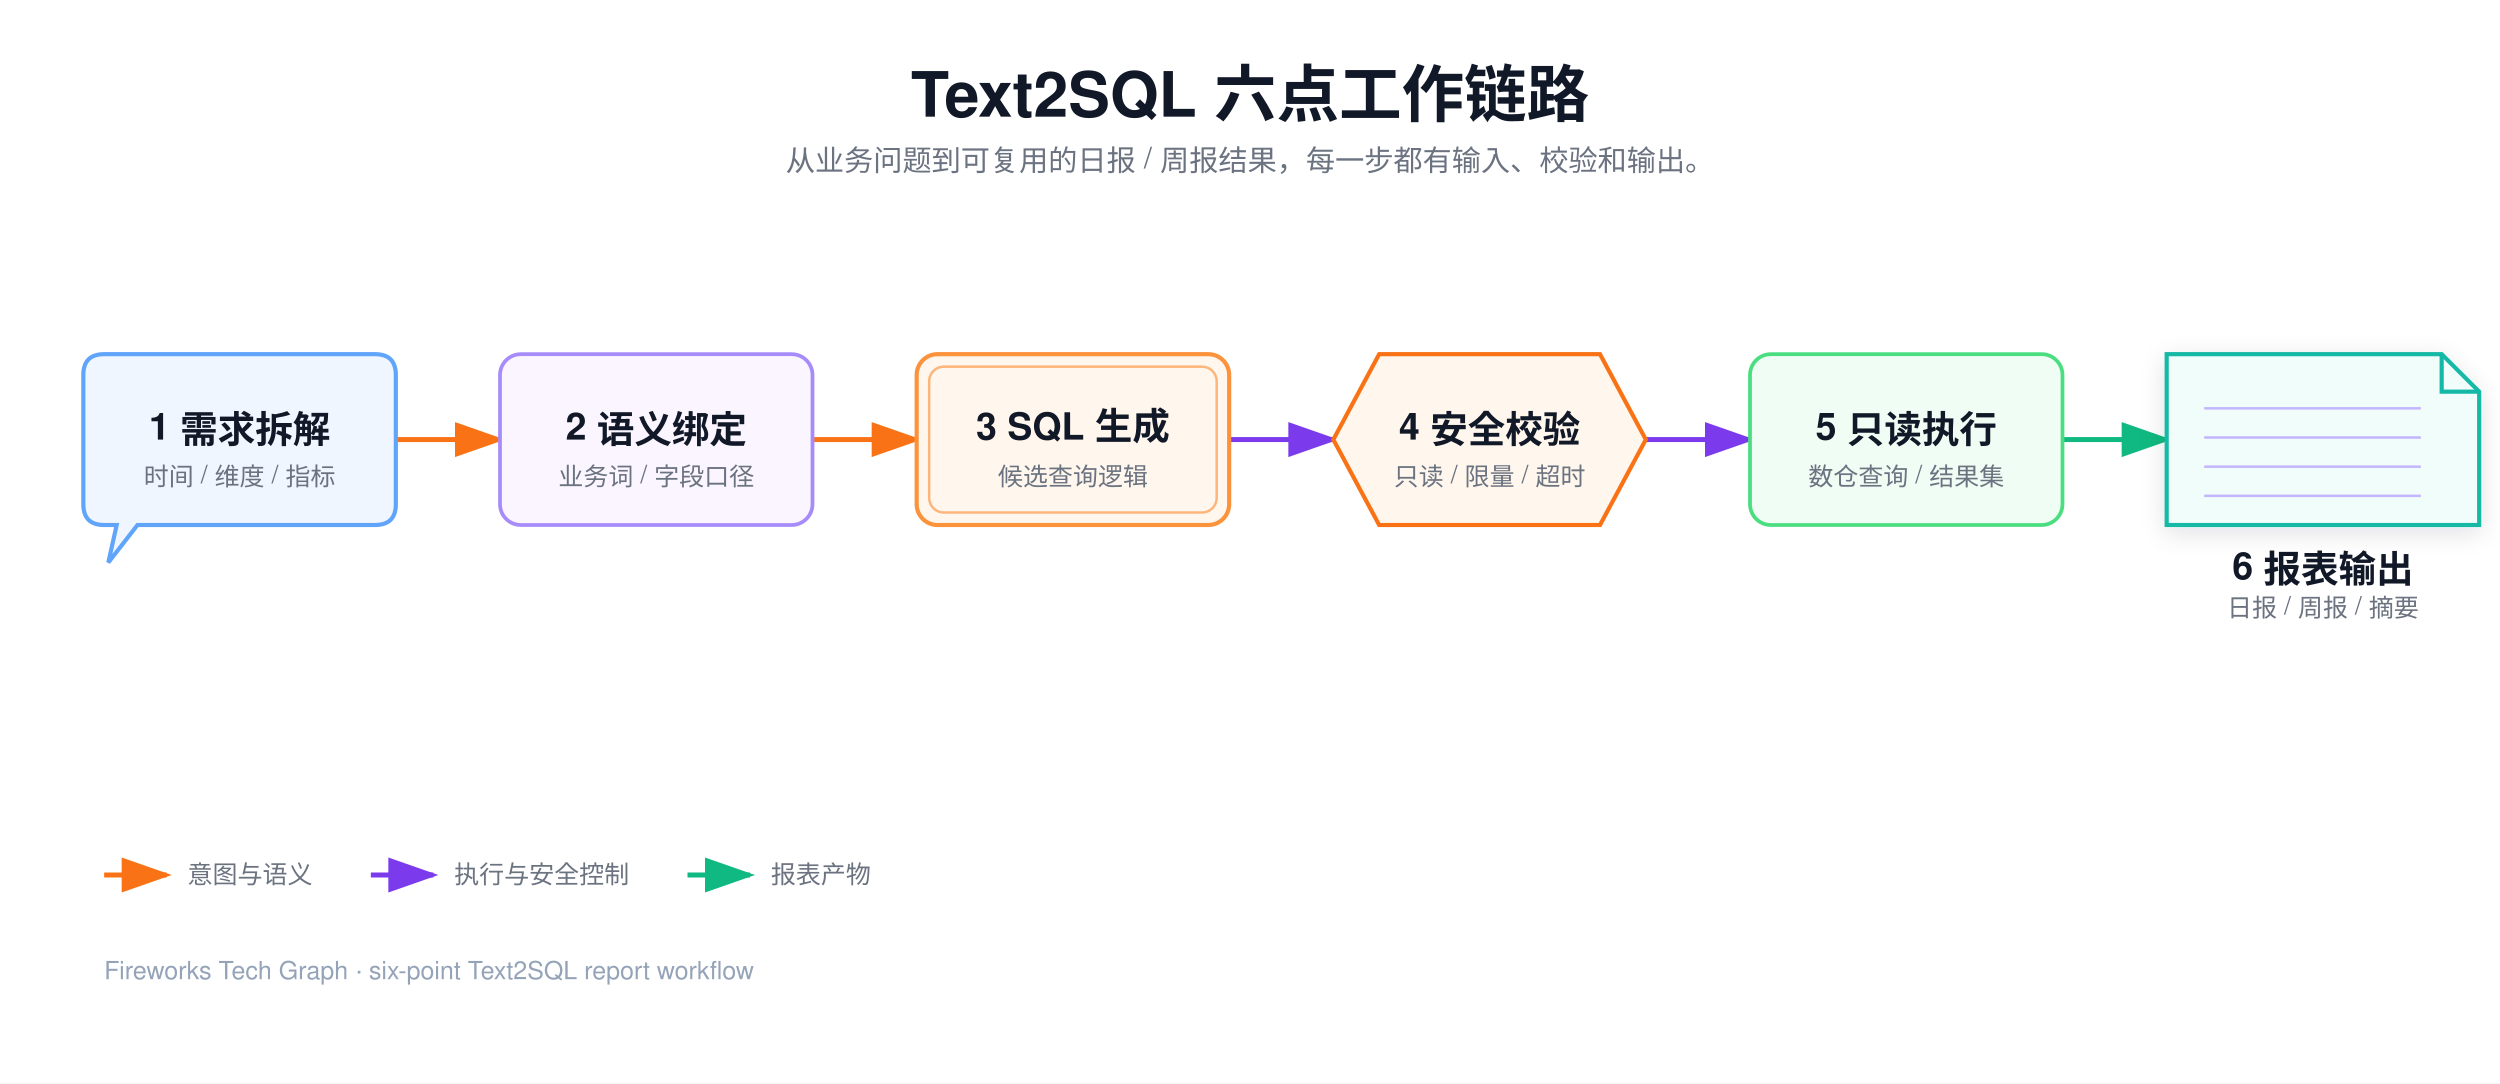
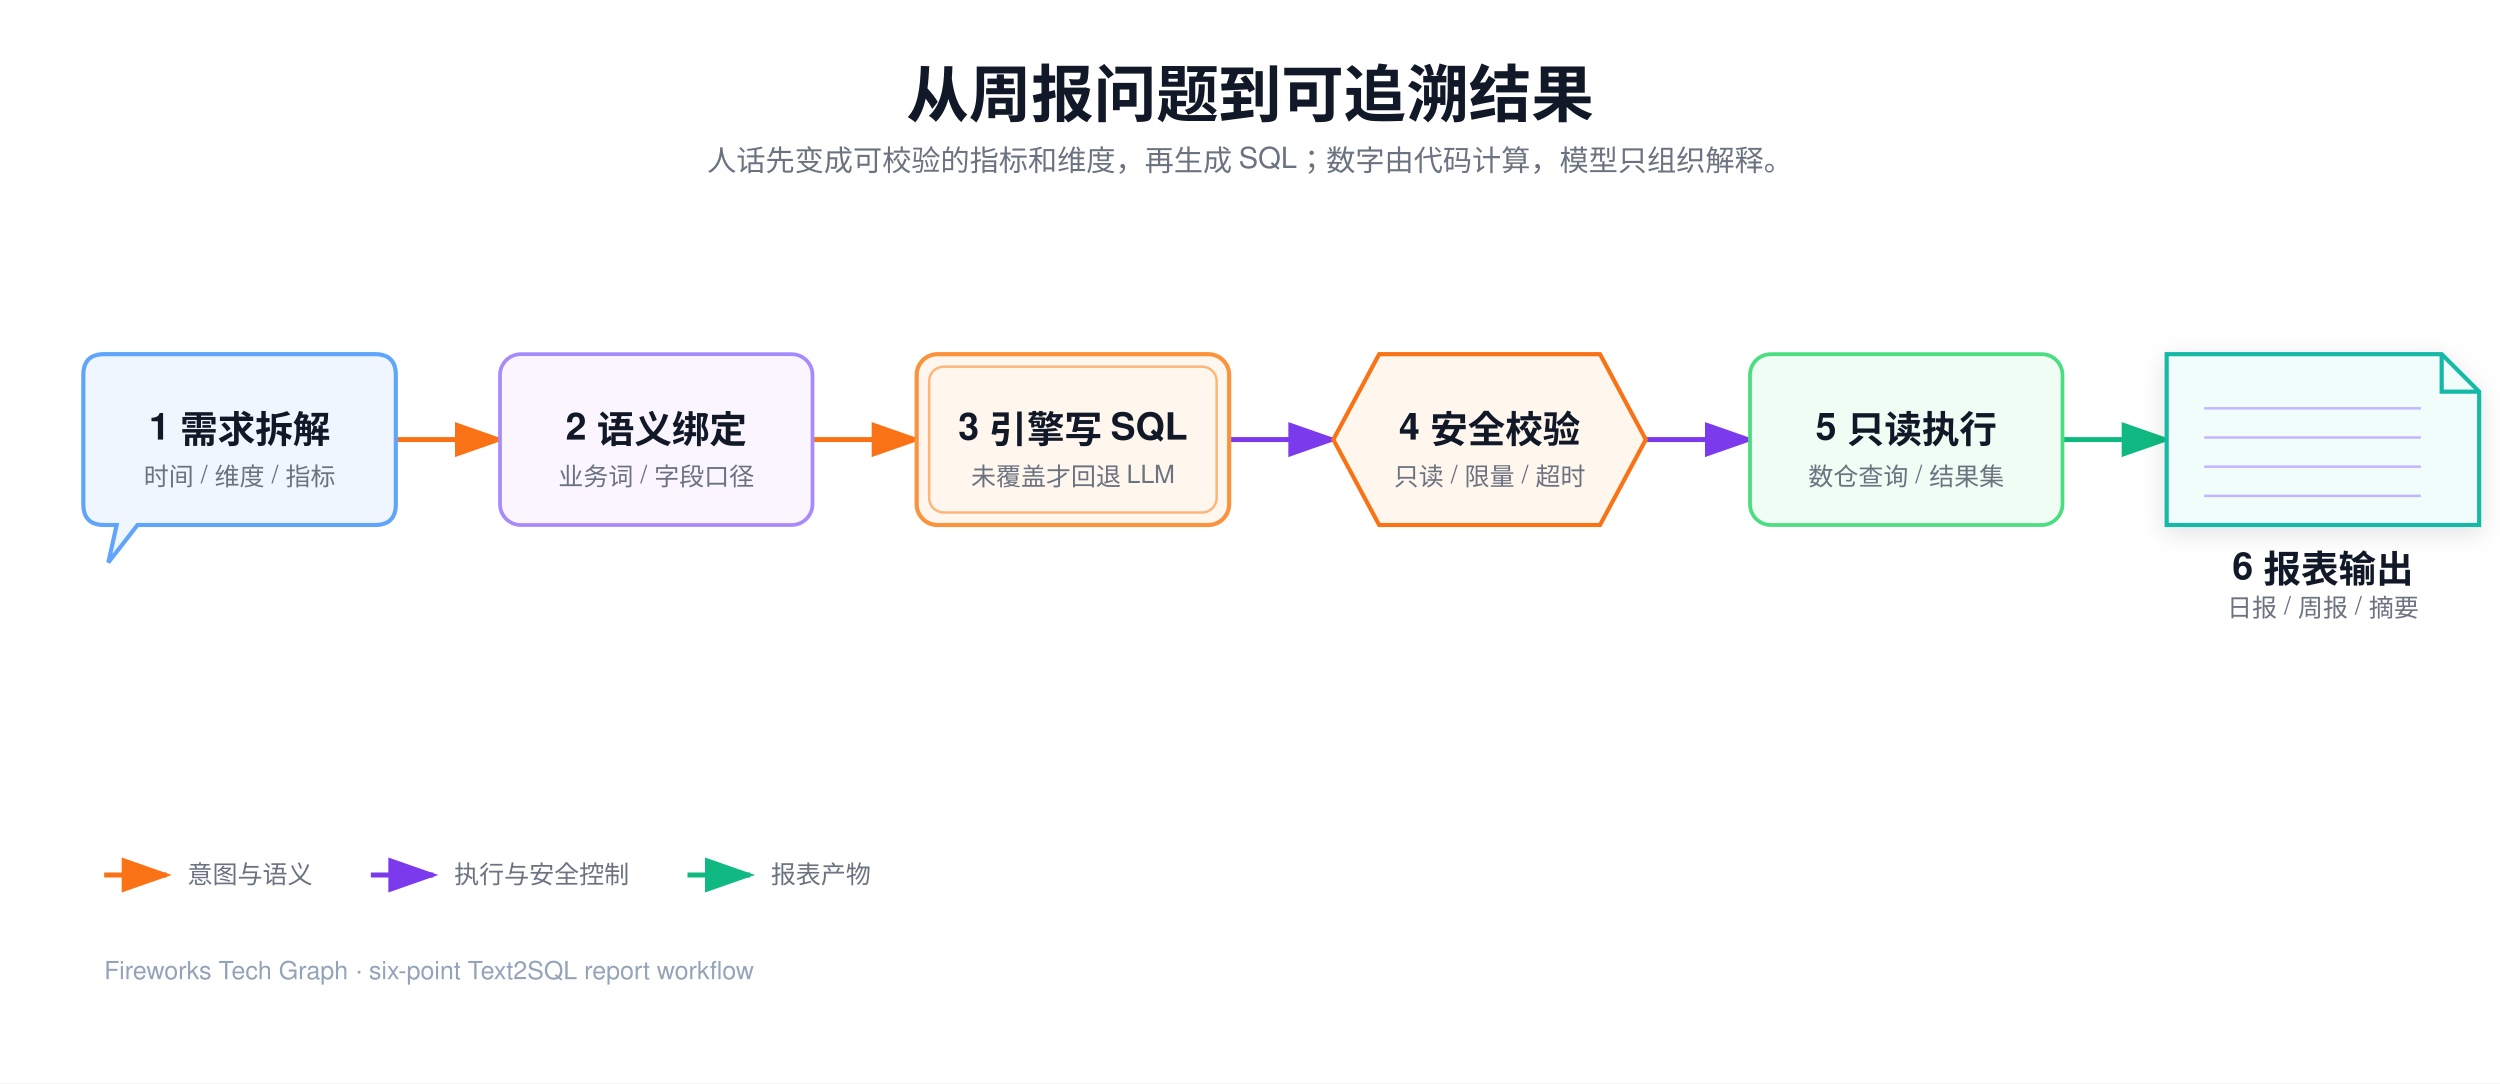
<svg xmlns="http://www.w3.org/2000/svg" viewBox="0 0 1200 520" width="1200" height="520" data-generator="fireworks-tech-graph" data-schema-version="1" data-text-metrics="heuristic-v1" data-style-id="1" data-visual-theme="Flat Icon" data-diagram-type="flowchart" data-motion-scene="token-stream" data-semantic-profile="generic" data-semantic-valid="true" data-quality-profile="standard" data-max-bends-per-edge="12" data-max-total-bends="100" data-max-route-stretch="5.0" data-max-bridged-crossings="8" data-min-node-gap="0.0" data-min-container-gutter="0.0" data-min-label-clearance="2.0" data-min-segment-length="0.0">
  <defs>
    <marker id="arrowA" markerWidth="10" markerHeight="7" refX="9" refY="3.5" orient="auto">
      <polygon points="0 0, 10 3.5, 0 7" fill="#7c3aed" />
    </marker>
    <marker id="arrowB" markerWidth="10" markerHeight="7" refX="9" refY="3.5" orient="auto">
      <polygon points="0 0, 10 3.5, 0 7" fill="#10b981" />
    </marker>
    <marker id="arrowC" markerWidth="10" markerHeight="7" refX="9" refY="3.5" orient="auto">
      <polygon points="0 0, 10 3.5, 0 7" fill="#2563eb" />
    </marker>
    <marker id="arrowE" markerWidth="10" markerHeight="7" refX="9" refY="3.5" orient="auto">
      <polygon points="0 0, 10 3.5, 0 7" fill="#f97316" />
    </marker>
    <marker id="arrowF" markerWidth="10" markerHeight="7" refX="9" refY="3.5" orient="auto">
      <polygon points="0 0, 10 3.5, 0 7" fill="#7c3aed" />
    </marker>
    <marker id="arrowG" markerWidth="10" markerHeight="7" refX="9" refY="3.5" orient="auto">
      <polygon points="0 0, 10 3.5, 0 7" fill="#ef4444" />
    </marker>
    <marker id="arrowH" markerWidth="10" markerHeight="7" refX="9" refY="3.5" orient="auto">
      <polygon points="0 0, 10 3.5, 0 7" fill="#6b7280" />
    </marker>
    <filter id="shadowSoft" x="-20%" y="-20%" width="140%" height="160%">
      <feDropShadow dx="0" dy="3" stdDeviation="6" flood-color="#0f172a" flood-opacity="0.12" />
    </filter>
    <filter id="shadowGlass" x="-20%" y="-20%" width="140%" height="160%">
      <feDropShadow dx="0" dy="10" stdDeviation="16" flood-color="#020617" flood-opacity="0.28" />
    </filter>
    <style>
    text { font-family: 'Helvetica Neue', Helvetica, Arial, 'PingFang SC', 'Microsoft YaHei', 'Microsoft JhengHei', 'SimHei', sans-serif; }
    .title { font-size: 30px; font-weight: 700; fill: #111827; }
    .subtitle { font-size: 14px; font-weight: 500; fill: #6b7280; }
    .section { font-size: 13px; font-weight: 700; fill: #2563eb; letter-spacing: 1.4px; }
    .section-sub { font-size: 12px; font-weight: 500; fill: #94a3b8; }
    .node-title { font-weight: 700; fill: #111827; }
    .node-sub { font-size: 12px; font-weight: 500; fill: #6b7280; }
    .node-type { font-size: 12px; font-weight: 700; fill: #9ca3af; letter-spacing: 0.08em; }
    .arrow-label { font-size: 12px; font-weight: 600; fill: #6b7280; }
    .legend { font-size: 12px; font-weight: 500; fill: #6b7280; }
    .footnote { font-size: 12px; font-weight: 500; fill: #94a3b8; }
    .metric-label { font-size: 8.5px; font-weight: 700; fill: #94a3b8; text-transform: uppercase; }
    .metric-value { font-size: 9.5px; font-weight: 700; fill: #111827; }
    </style>
  </defs>
  <rect data-graph-role="background" width="1200.0" height="520.0" fill="#ffffff" />
-   <text x="600.0" y="56" text-anchor="middle" class="title">Text2SQL 六点工作链路</text>
-   <text x="600.0" y="82" text-anchor="middle" class="subtitle">从业务问题到可复用的日报 / 周报结果，每一步都有输入、校验和输出。</text>
+   <text x="600.0" y="56" text-anchor="middle" class="title">从周报问题到可追溯结果</text>
+   <text x="600.0" y="82" text-anchor="middle" class="subtitle">人话先变成可校验的指标和维度，再生成 SQL；数字由代码计算，模型只组织解释。</text>
  <path id="p1-p2" data-graph-role="edge" data-edge-id="p1-p2" data-source="p1" data-target="p2" data-edge-kind="flow" data-topic-id="" data-flow="data" data-motion-role="intent" data-motion-stage="1" data-motion-order="0" data-protocol="" data-via="" data-critical-path-id="" data-critical-hop="" data-critical-hops="" data-critical="false" data-bends="0" data-route-stretch="1.0" data-bridges="" d="M 190,211 L 240,211" fill="none" stroke="#f97316" stroke-width="2.4" stroke-linecap="round" stroke-linejoin="round" marker-end="url(#arrowE)" />
  <path id="p2-p3" data-graph-role="edge" data-edge-id="p2-p3" data-source="p2" data-target="p3" data-edge-kind="flow" data-topic-id="" data-flow="data" data-motion-role="ground" data-motion-stage="2" data-motion-order="0" data-protocol="" data-via="" data-critical-path-id="" data-critical-hop="" data-critical-hops="" data-critical="false" data-bends="0" data-route-stretch="1.0" data-bridges="" d="M 390,211 L 440,211" fill="none" stroke="#f97316" stroke-width="2.4" stroke-linecap="round" stroke-linejoin="round" marker-end="url(#arrowE)" />
  <path id="p3-p4" data-graph-role="edge" data-edge-id="p3-p4" data-source="p3" data-target="p4" data-edge-kind="flow" data-topic-id="" data-flow="control" data-motion-role="guard" data-motion-stage="3" data-motion-order="0" data-protocol="" data-via="" data-critical-path-id="" data-critical-hop="" data-critical-hops="" data-critical="false" data-bends="0" data-route-stretch="1.0" data-bridges="" d="M 590,211 L 640,211" fill="none" stroke="#7c3aed" stroke-width="2.4" stroke-linecap="round" stroke-linejoin="round" marker-end="url(#arrowA)" />
  <path id="p4-p5" data-graph-role="edge" data-edge-id="p4-p5" data-source="p4" data-target="p5" data-edge-kind="flow" data-topic-id="" data-flow="control" data-motion-role="execute" data-motion-stage="4" data-motion-order="0" data-protocol="" data-via="" data-critical-path-id="" data-critical-hop="" data-critical-hops="" data-critical="false" data-bends="0" data-route-stretch="1.0" data-bridges="" d="M 790,211 L 840,211" fill="none" stroke="#7c3aed" stroke-width="2.4" stroke-linecap="round" stroke-linejoin="round" marker-end="url(#arrowA)" />
  <path id="p5-p6" data-graph-role="edge" data-edge-id="p5-p6" data-source="p5" data-target="p6" data-edge-kind="flow" data-topic-id="" data-flow="write" data-motion-role="deliver" data-motion-stage="5" data-motion-order="0" data-protocol="" data-via="" data-critical-path-id="" data-critical-hop="" data-critical-hops="" data-critical="false" data-bends="0" data-route-stretch="1.0" data-bridges="" d="M 990,211 L 1040,211" fill="none" stroke="#10b981" stroke-width="2.4" stroke-linecap="round" stroke-linejoin="round" marker-end="url(#arrowB)" />
  <g id="node-p1" data-graph-role="node" data-node-id="p1" data-semantic-role="speech" data-motion-role="" data-motion-stage="" data-motion-order="" data-parent="" data-deployment-id="" data-topic-id="" data-span-id="" data-station-order="" data-status="" data-start-ms="" data-duration-ms="" data-parent-span="" data-graph-bounds="40,170,190,252">
    <path d="M 50.0 170.0 L 180.0 170.0 Q 190.0 170.0 190.0 180.0 L 190.0 242.0 Q 190.0 252.0 180.0 252.0 L 66.0 252.0 L 52.0 270.0 L 56.0 252.0 L 50.0 252.0 Q 40.0 252.0 40.0 242.0 L 40.0 180.0 Q 40.0 170.0 50.0 170.0 Z" fill="#eff6ff" stroke="#60a5fa" stroke-width="2.0" />
    <text x="115.0" y="211.0" text-anchor="middle" class="node-title" font-size="18.0">1 需求拆解</text>
    <text x="115.0" y="233.0" text-anchor="middle" class="node-sub">时间 / 维度 / 指标</text>
  </g>
  <g id="node-p2" data-graph-role="node" data-node-id="p2" data-semantic-role="rect" data-motion-role="" data-motion-stage="" data-motion-order="" data-parent="" data-deployment-id="" data-topic-id="" data-span-id="" data-station-order="" data-status="" data-start-ms="" data-duration-ms="" data-parent-span="" data-graph-bounds="240,170,390,252">
    <rect x="240.0" y="170.0" width="150.0" height="82.0" rx="10.0" fill="#faf5ff" stroke="#a78bfa" stroke-width="1.8" />
    <text x="315.0" y="211.0" text-anchor="middle" class="node-title" font-size="18.0">2 语义绑定</text>
    <text x="315.0" y="233.0" text-anchor="middle" class="node-sub">业务词 / 字段口径</text>
  </g>
  <g id="node-p3" data-graph-role="node" data-node-id="p3" data-semantic-role="double_rect" data-motion-role="" data-motion-stage="" data-motion-order="" data-parent="" data-deployment-id="" data-topic-id="" data-span-id="" data-station-order="" data-status="" data-start-ms="" data-duration-ms="" data-parent-span="" data-graph-bounds="440,170,590,252">
    <rect x="440.0" y="170.0" width="150.0" height="82.0" rx="10.0" fill="#fff7ed" stroke="#fb923c" stroke-width="2.0" />
    <rect x="446.0" y="176.0" width="138.0" height="70.0" rx="7.0" fill="none" stroke="#fb923c" stroke-width="1.2" opacity="0.65" />
-     <text x="515.0" y="211.0" text-anchor="middle" class="node-title" font-size="18.0">3 SQL 生成</text>
-     <text x="515.0" y="233.0" text-anchor="middle" class="node-sub">候选查询逻辑</text>
+     <text x="515.0" y="211.0" text-anchor="middle" class="node-title" font-size="18.0">3 引擎写 SQL</text>
+     <text x="515.0" y="233.0" text-anchor="middle" class="node-sub">未覆盖才回退 LLM</text>
  </g>
  <g id="node-p4" data-graph-role="node" data-node-id="p4" data-semantic-role="hexagon" data-motion-role="" data-motion-stage="" data-motion-order="" data-parent="" data-deployment-id="" data-topic-id="" data-span-id="" data-station-order="" data-status="" data-start-ms="" data-duration-ms="" data-parent-span="" data-graph-bounds="640,170,790,252">
    <path d="M 662.0 170.0 L 768.0 170.0 L 790.0 211.0 L 768.0 252.0 L 662.0 252.0 L 640.0 211.0 Z" fill="#fff7ed" stroke="#f97316" stroke-width="2.0" />
    <text x="715.0" y="211.0" text-anchor="middle" class="node-title" font-size="18.0">4 安全校验</text>
    <text x="715.0" y="233.0" text-anchor="middle" class="node-sub">只读 / 限量 / 超时</text>
  </g>
  <g id="node-p5" data-graph-role="node" data-node-id="p5" data-semantic-role="rect" data-motion-role="" data-motion-stage="" data-motion-order="" data-parent="" data-deployment-id="" data-topic-id="" data-span-id="" data-station-order="" data-status="" data-start-ms="" data-duration-ms="" data-parent-span="" data-graph-bounds="840,170,990,252">
    <rect x="840.0" y="170.0" width="150.0" height="82.0" rx="10.0" fill="#f0fdf4" stroke="#4ade80" stroke-width="1.8" />
    <text x="915.0" y="211.0" text-anchor="middle" class="node-title" font-size="18.0">5 只读执行</text>
    <text x="915.0" y="233.0" text-anchor="middle" class="node-sub">数仓查询 / 结果集</text>
  </g>
  <g id="node-p6" data-graph-role="node" data-node-id="p6" data-semantic-role="document" data-motion-role="" data-motion-stage="" data-motion-order="" data-parent="" data-deployment-id="" data-topic-id="" data-span-id="" data-station-order="" data-status="" data-start-ms="" data-duration-ms="" data-parent-span="" data-graph-bounds="1040,170,1190,252">
    <path d="M 1040.0 170.0 L 1172.0 170.0 L 1190.0 188.0 L 1190.0 252.0 L 1040.0 252.0 Z" fill="#f0fdfa" stroke="#14b8a6" stroke-width="2.0" filter="url(#shadowSoft)" />
    <path d="M 1172.0 170.0 L 1172.0 188.0 L 1190.0 188.0" fill="none" stroke="#14b8a6" stroke-width="2.0" />
    <line x1="1058.0" y1="196.0" x2="1162.0" y2="196.0" stroke="#c4b5fd" stroke-width="1.2" />
    <line x1="1058.0" y1="210.0" x2="1162.0" y2="210.0" stroke="#c4b5fd" stroke-width="1.2" />
    <line x1="1058.0" y1="224.0" x2="1162.0" y2="224.0" stroke="#c4b5fd" stroke-width="1.2" />
    <line x1="1058.0" y1="238.0" x2="1162.0" y2="238.0" stroke="#c4b5fd" stroke-width="1.2" />
    <text x="1115.0" y="278.0" text-anchor="middle" class="node-title" font-size="18.0">6 报表输出</text>
    <text x="1115.0" y="296.0" text-anchor="middle" class="node-sub">日报 / 周报 / 摘要</text>
  </g>
  <g id="legend" data-graph-role="legend">
    <rect id="legend-zone" data-graph-role="reserved" data-reserved-kind="legend" x="40" y="406" width="398" height="46" rx="10" fill="none" stroke="none" />
    <line data-graph-role="decoration" x1="50.0" y1="420.0" x2="80.0" y2="420.0" stroke="#f97316" stroke-width="2.4" marker-end="url(#arrowE)" />
    <text data-graph-role="decoration" x="90.0" y="424.0" class="legend">意图与语义</text>
    <line data-graph-role="decoration" x1="178.0" y1="420.0" x2="208.0" y2="420.0" stroke="#7c3aed" stroke-width="2.4" marker-end="url(#arrowA)" />
    <text data-graph-role="decoration" x="218.0" y="424.0" class="legend">执行与安全控制</text>
    <line data-graph-role="decoration" x1="330.0" y1="420.0" x2="360.0" y2="420.0" stroke="#10b981" stroke-width="2.4" marker-end="url(#arrowB)" />
    <text data-graph-role="decoration" x="370.0" y="424.0" class="legend">报表产物</text>
  </g>
  <g id="footer" data-graph-role="reserved" data-graph-bounds="50,458,449,474">
    <text x="50.0" y="470.0" class="footnote">Fireworks Tech Graph · six-point Text2SQL report workflow</text>
  </g>
</svg>
